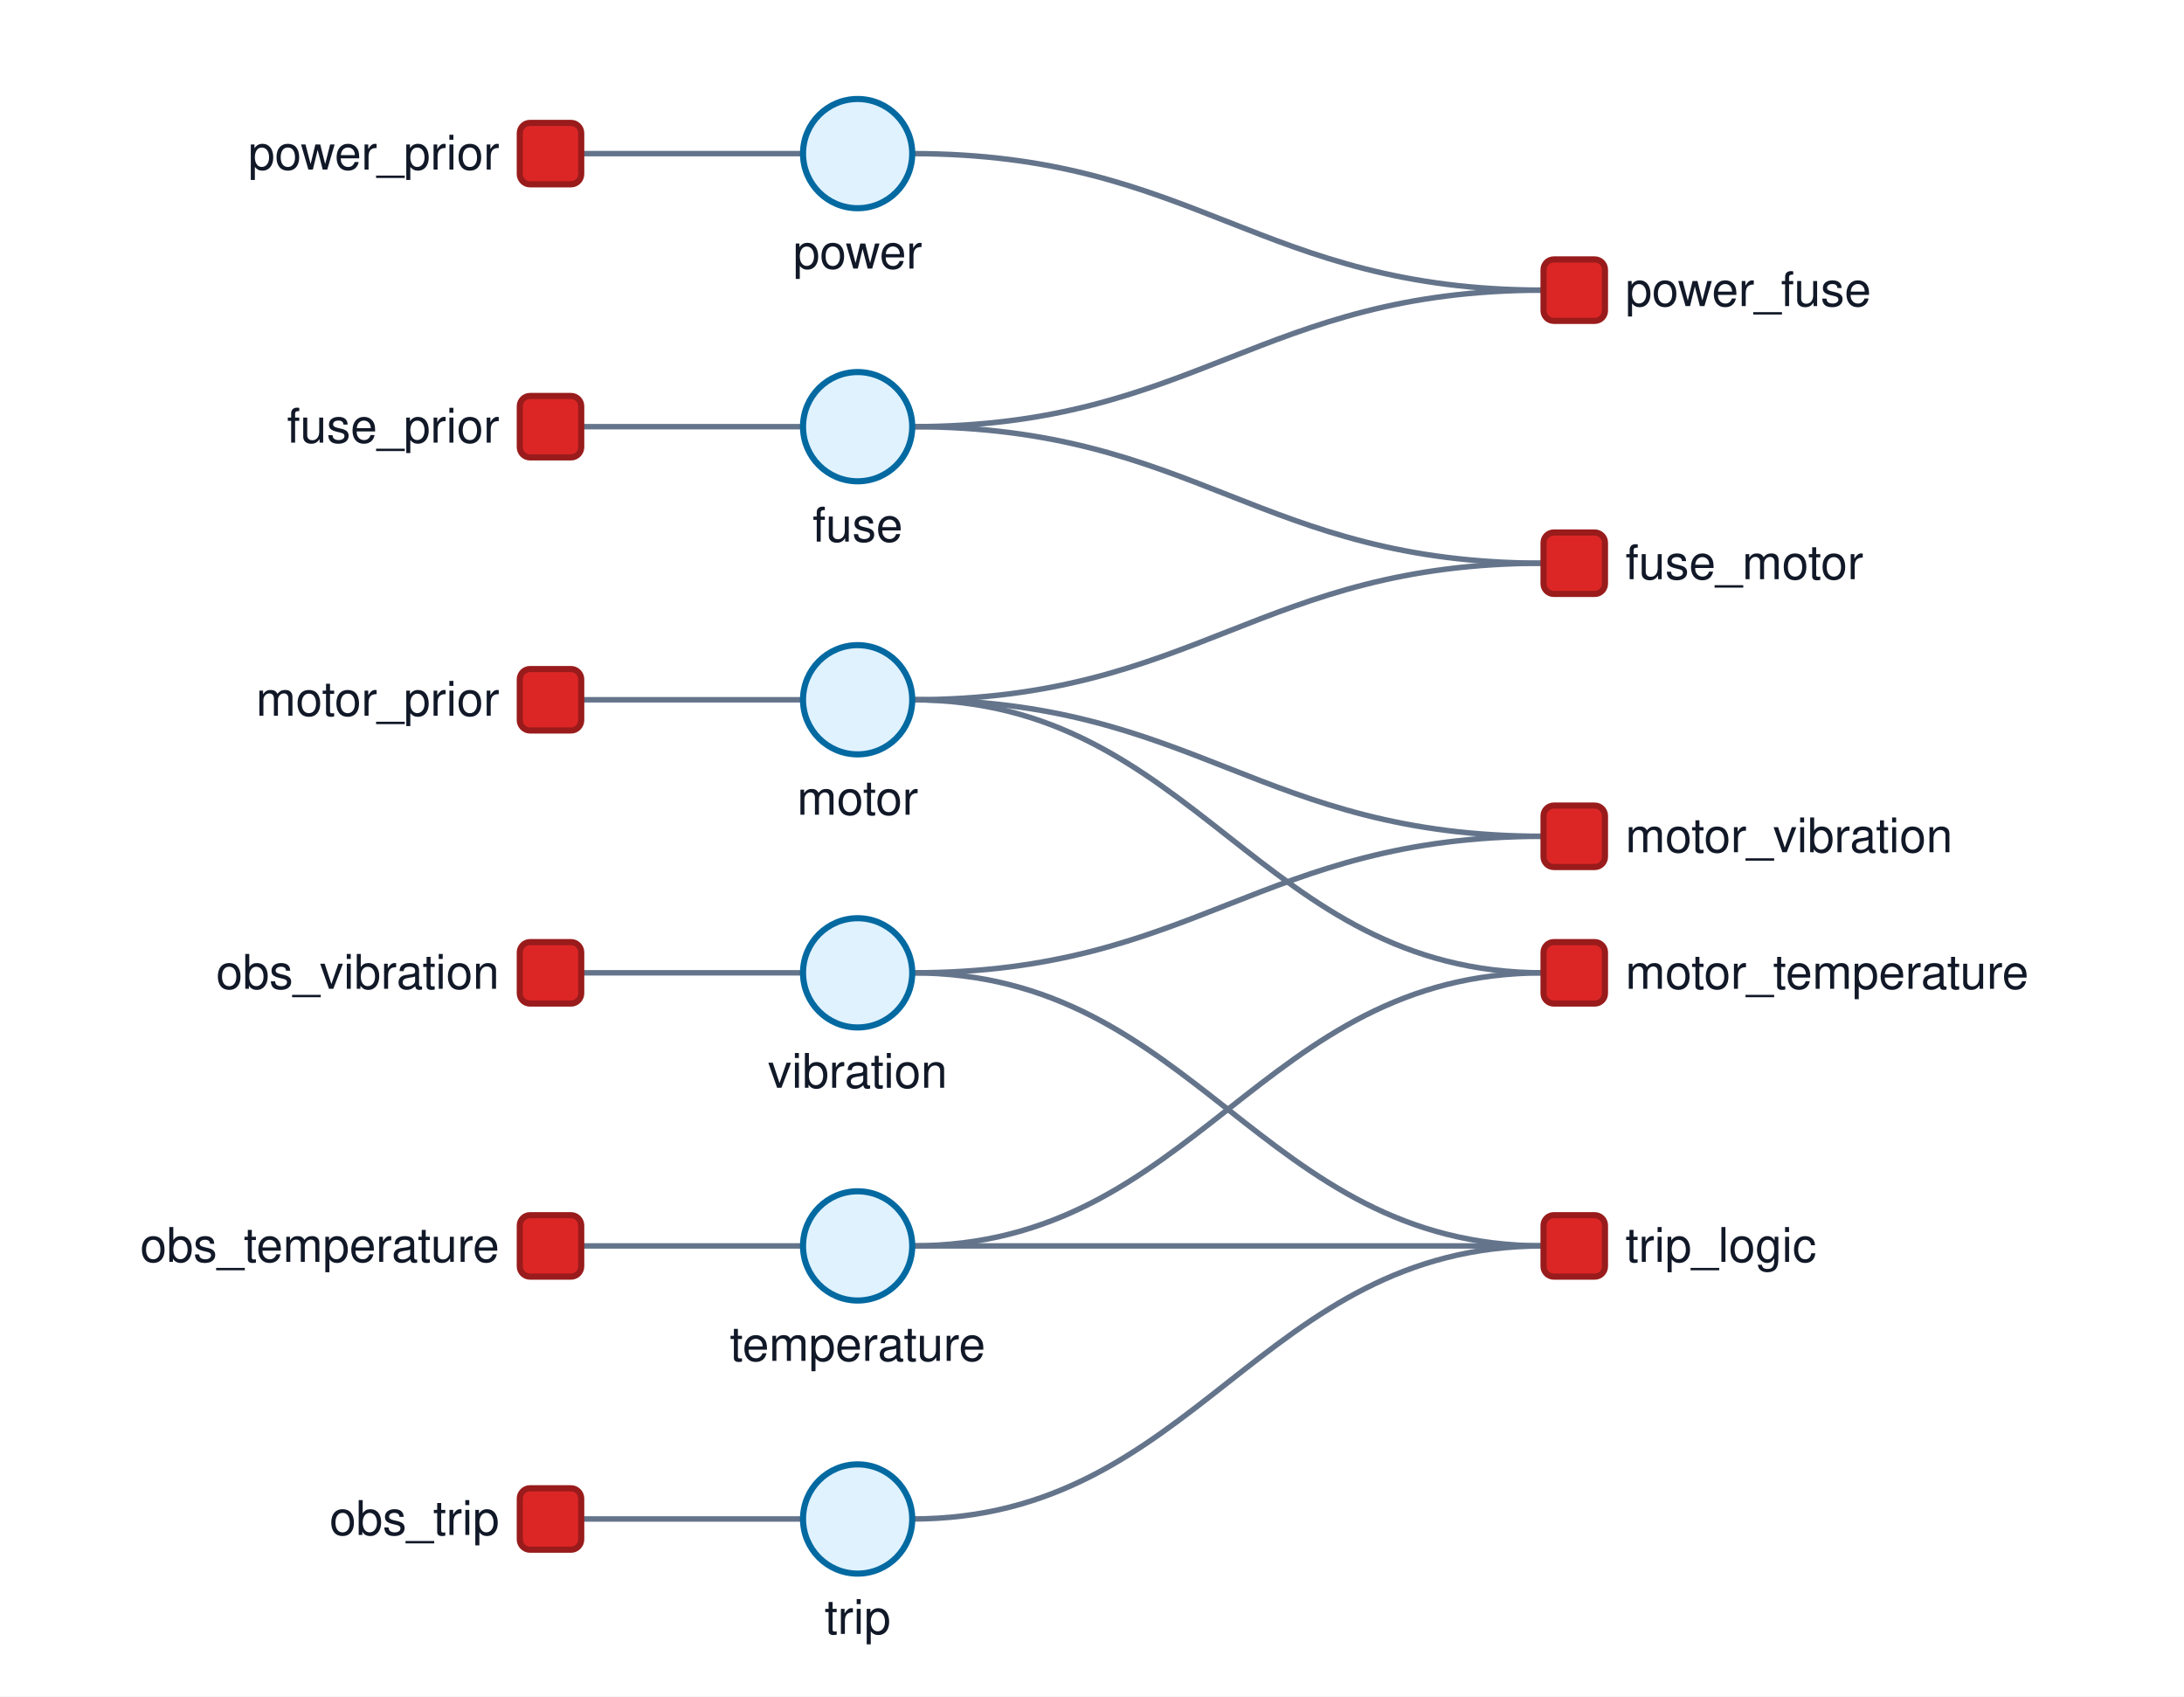
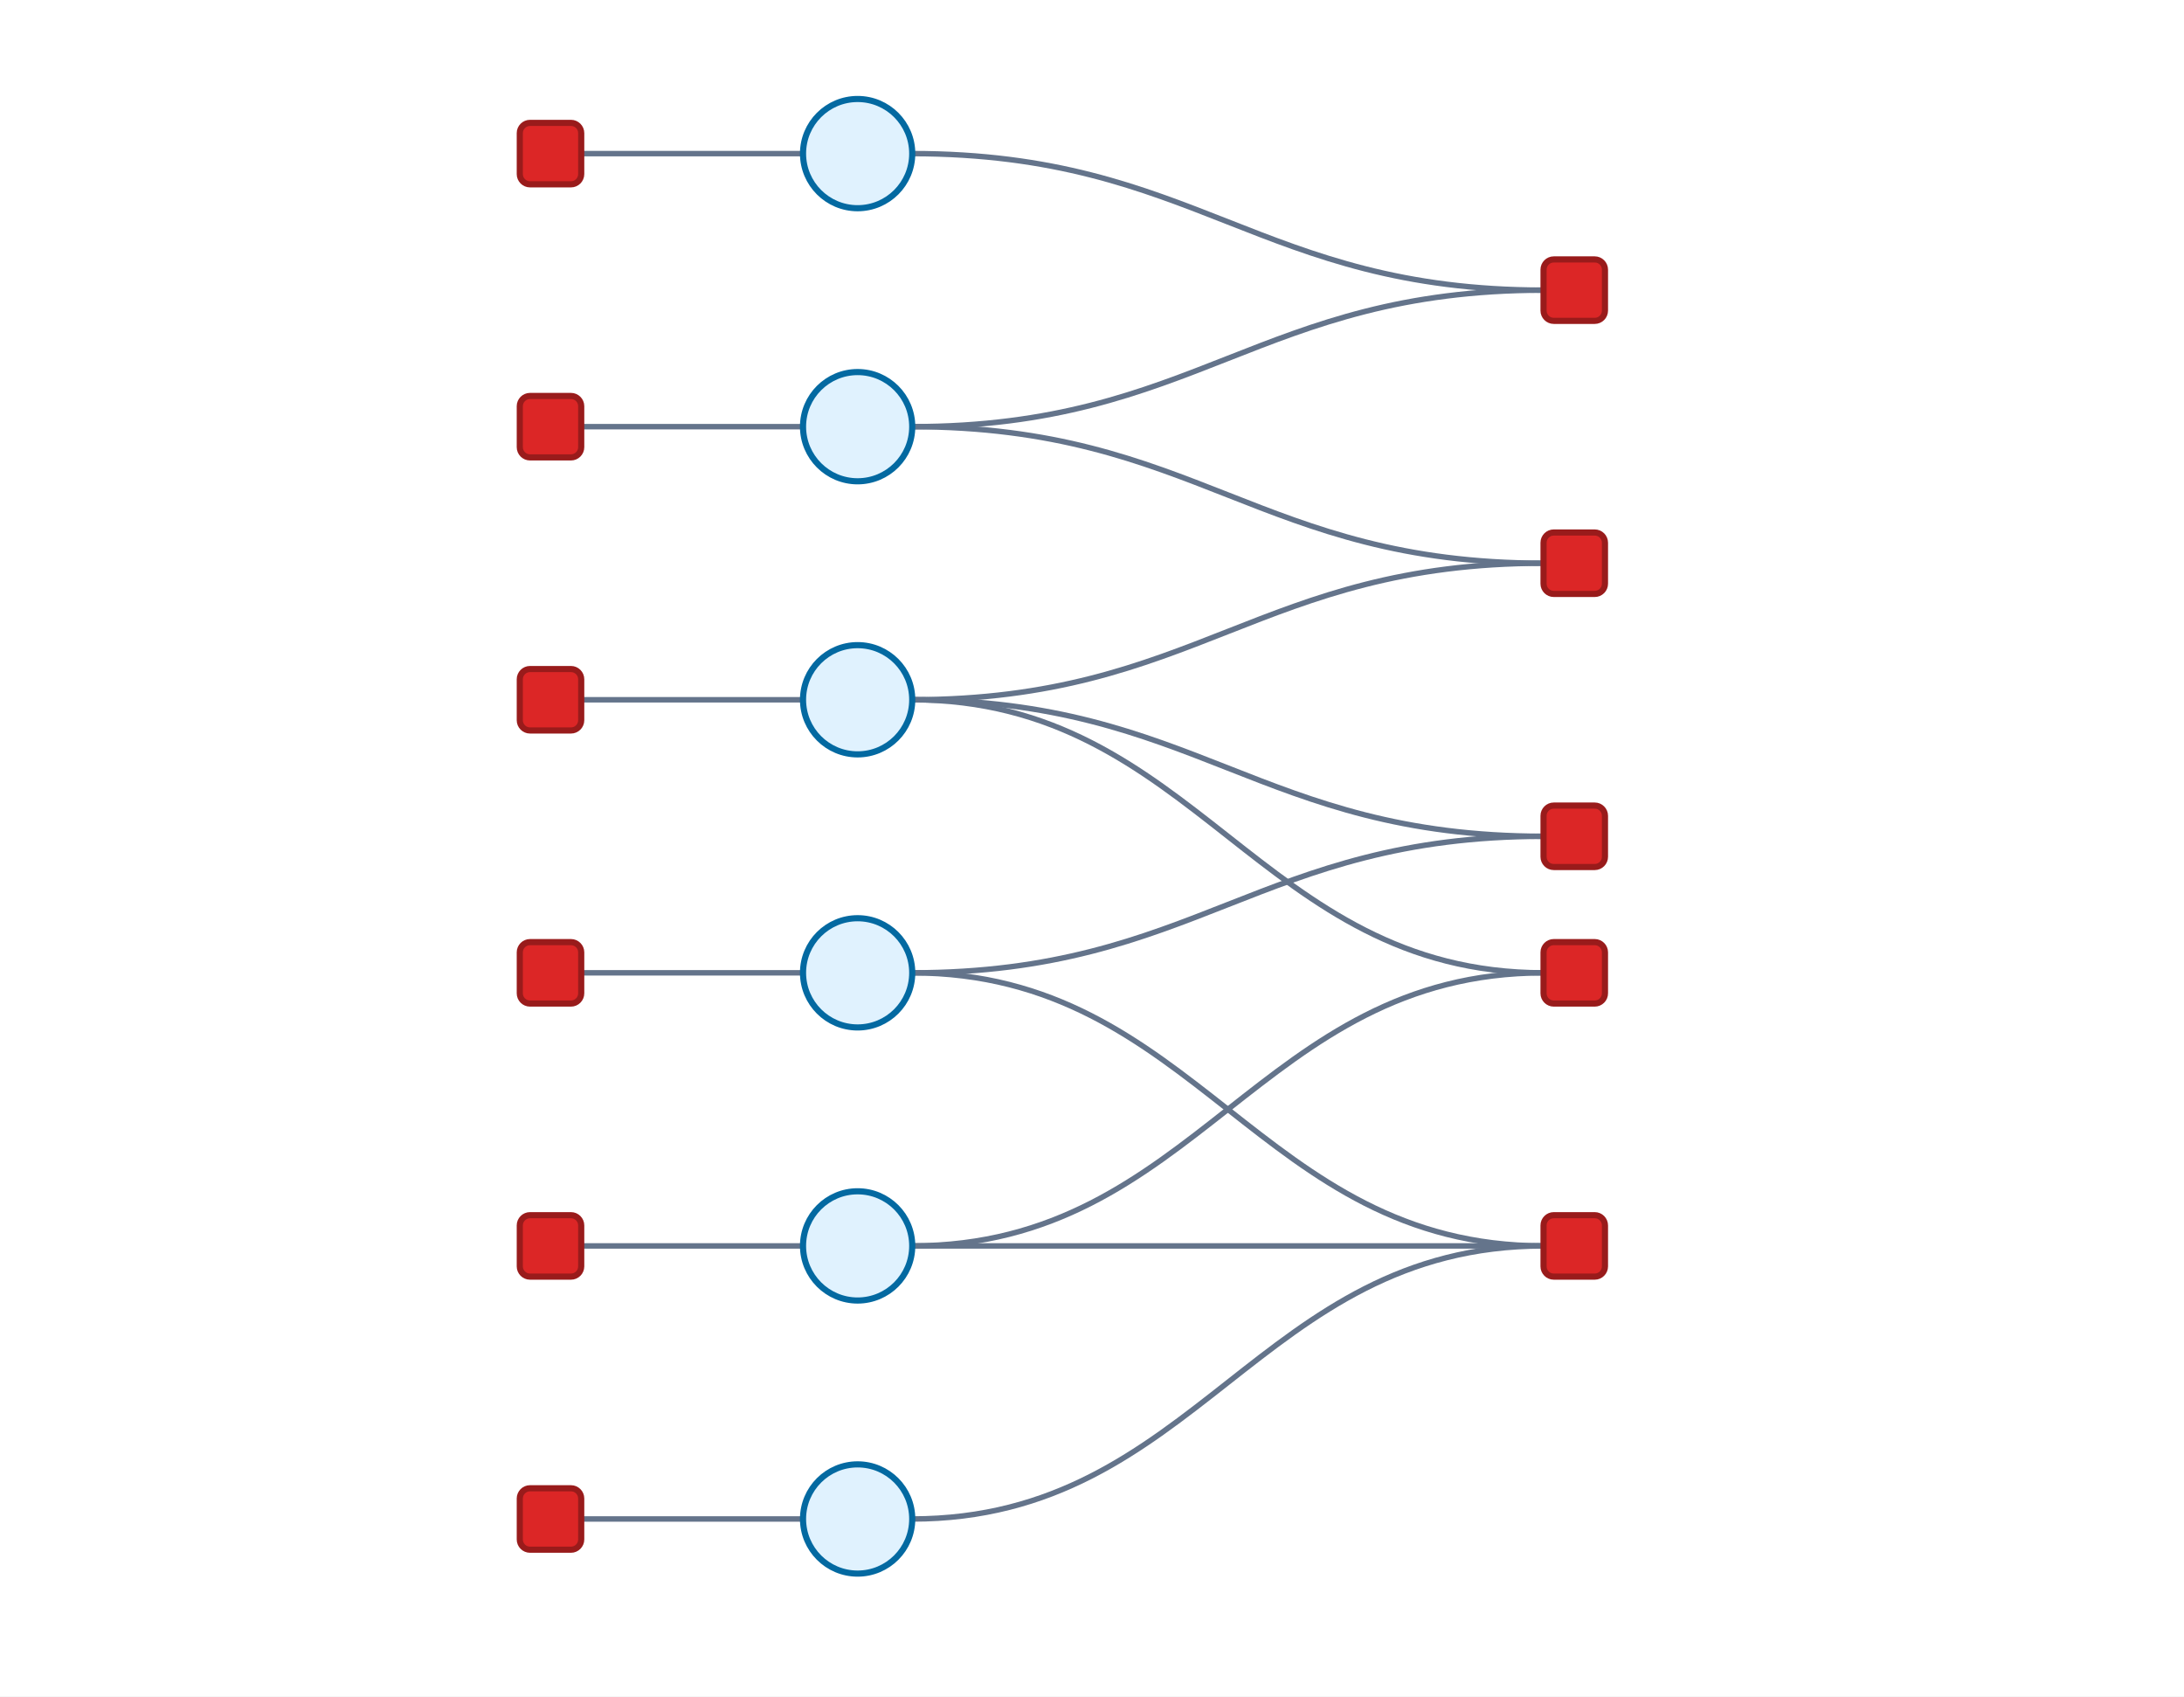
<svg xmlns="http://www.w3.org/2000/svg" width="640" height="497" viewBox="0 0 640 497">
  <style>
  .background { fill: #ffffff; }
  .edge {
    fill: none;
    stroke: #64748b;
    stroke-width: 1.6;
    stroke-opacity: 1.0;
  }
  .edge-hitbox {
    fill: none;
    stroke: #000000;
    stroke-width: 14;
    stroke-opacity: 0;
    pointer-events: stroke;
  }
  .variable {
    fill: #e0f2fe;
    stroke: #0369a1;
    stroke-width: 1.8;
  }
+   .variable-context { opacity: 0.38; }
  .factor {
    fill: #dc2626;
    stroke: #991b1b;
    stroke-width: 1.8;
  }
+   .factor-context { opacity: 0.42; }
  .edge-highlight { stroke-opacity: 1.0; }
  .edge-label {
    fill: #64748b;
    font-size: 12px;
-     paint-order: stroke;
+     text-anchor: middle;
+     dominant-baseline: middle;
+   }
+   .edge-label-background {
+     fill: #ffffff;
    stroke: #ffffff;
    stroke-linejoin: round;
-     stroke-width: 3px;
+     stroke-width: 4px;
+     font-size: 12px;
    text-anchor: middle;
    dominant-baseline: middle;
  }
  .label {
    fill: #111827;
    font-family: Helvetica, Arial, sans-serif;
    font-size: 14px;
    text-anchor: middle;
    dominant-baseline: middle;
  }
  .label-start { text-anchor: start; }
  .label-end { text-anchor: end; }
</style>
  <rect class="background" x="0" y="0" width="640" height="497" />
  <path class="edge" d="M 170.32 45.0 C 199.57 45.0, 206.07 45.0, 235.32 45.0" />
  <path class="edge-hitbox" d="M 170.32 45.0 C 199.57 45.0, 206.07 45.0, 235.32 45.0">
  </path>
  <path class="edge" d="M 267.32 45.0 C 350.57 45.0, 369.07 85.0, 452.32 85.0" />
  <path class="edge-hitbox" d="M 267.32 45.0 C 350.57 45.0, 369.07 85.0, 452.32 85.0">
  </path>
  <path class="edge" d="M 170.32 125.0 C 199.57 125.0, 206.07 125.0, 235.32 125.0" />
  <path class="edge-hitbox" d="M 170.32 125.0 C 199.57 125.0, 206.07 125.0, 235.32 125.0">
  </path>
  <path class="edge" d="M 267.32 125.0 C 350.57 125.0, 369.07 85.0, 452.32 85.0" />
  <path class="edge-hitbox" d="M 267.32 125.0 C 350.57 125.0, 369.07 85.0, 452.32 85.0">
  </path>
  <path class="edge" d="M 267.32 125.0 C 350.57 125.0, 369.07 165.0, 452.32 165.0" />
  <path class="edge-hitbox" d="M 267.32 125.0 C 350.57 125.0, 369.07 165.0, 452.32 165.0">
  </path>
  <path class="edge" d="M 170.32 205.0 C 199.57 205.0, 206.07 205.0, 235.32 205.0" />
  <path class="edge-hitbox" d="M 170.32 205.0 C 199.57 205.0, 206.07 205.0, 235.32 205.0">
  </path>
  <path class="edge" d="M 267.32 205.0 C 350.57 205.0, 369.07 165.0, 452.32 165.0" />
  <path class="edge-hitbox" d="M 267.32 205.0 C 350.57 205.0, 369.07 165.0, 452.32 165.0">
  </path>
  <path class="edge" d="M 267.32 205.0 C 350.57 205.0, 369.07 245.0, 452.32 245.0" />
  <path class="edge-hitbox" d="M 267.32 205.0 C 350.57 205.0, 369.07 245.0, 452.32 245.0">
  </path>
  <path class="edge" d="M 267.32 205.0 C 350.57 205.0, 369.07 285.0, 452.32 285.0" />
  <path class="edge-hitbox" d="M 267.32 205.0 C 350.57 205.0, 369.07 285.0, 452.32 285.0">
  </path>
  <path class="edge" d="M 267.32 285.0 C 350.57 285.0, 369.07 245.0, 452.32 245.0" />
  <path class="edge-hitbox" d="M 267.32 285.0 C 350.57 285.0, 369.07 245.0, 452.32 245.0">
  </path>
  <path class="edge" d="M 267.32 285.0 C 350.57 285.0, 369.07 365.0, 452.32 365.0" />
  <path class="edge-hitbox" d="M 267.32 285.0 C 350.57 285.0, 369.07 365.0, 452.32 365.0">
  </path>
  <path class="edge" d="M 170.32 285.0 C 199.57 285.0, 206.07 285.0, 235.32 285.0" />
  <path class="edge-hitbox" d="M 170.32 285.0 C 199.57 285.0, 206.07 285.0, 235.32 285.0">
  </path>
  <path class="edge" d="M 267.32 365.0 C 350.57 365.0, 369.07 285.0, 452.32 285.0" />
  <path class="edge-hitbox" d="M 267.32 365.0 C 350.57 365.0, 369.07 285.0, 452.32 285.0">
  </path>
  <path class="edge" d="M 267.32 365.0 C 350.57 365.0, 369.07 365.0, 452.32 365.0" />
  <path class="edge-hitbox" d="M 267.32 365.0 C 350.57 365.0, 369.07 365.0, 452.32 365.0">
  </path>
  <path class="edge" d="M 170.32 365.0 C 199.57 365.0, 206.07 365.0, 235.32 365.0" />
  <path class="edge-hitbox" d="M 170.32 365.0 C 199.57 365.0, 206.07 365.0, 235.32 365.0">
  </path>
  <path class="edge" d="M 267.32 445.0 C 350.57 445.0, 369.07 365.0, 452.32 365.0" />
  <path class="edge-hitbox" d="M 267.32 445.0 C 350.57 445.0, 369.07 365.0, 452.32 365.0">
  </path>
  <path class="edge" d="M 170.32 445.0 C 199.57 445.0, 206.07 445.0, 235.32 445.0" />
  <path class="edge-hitbox" d="M 170.32 445.0 C 199.57 445.0, 206.07 445.0, 235.32 445.0">
  </path>
  <circle class="variable" cx="251.32" cy="45.0" r="16">
  </circle>
-   <text class="label" x="251.32" y="74.0">power</text>
+   <text class="label" x="251.32" y="74.0" />
  <circle class="variable" cx="251.32" cy="125.0" r="16">
  </circle>
-   <text class="label" x="251.32" y="154.0">fuse</text>
+   <text class="label" x="251.32" y="154.0" />
  <circle class="variable" cx="251.32" cy="205.0" r="16">
  </circle>
-   <text class="label" x="251.32" y="234.0">motor</text>
+   <text class="label" x="251.32" y="234.0" />
  <circle class="variable" cx="251.32" cy="285.0" r="16">
  </circle>
-   <text class="label" x="251.32" y="314.0">vibration</text>
+   <text class="label" x="251.32" y="314.0" />
  <circle class="variable" cx="251.32" cy="365.0" r="16">
  </circle>
-   <text class="label" x="251.32" y="394.0">temperature</text>
+   <text class="label" x="251.32" y="394.0" />
  <circle class="variable" cx="251.32" cy="445.0" r="16">
  </circle>
-   <text class="label" x="251.32" y="474.0">trip</text>
+   <text class="label" x="251.32" y="474.0" />
  <rect class="factor" x="152.32" y="36.0" width="18" height="18" rx="3">
  </rect>
-   <text class="label label-end" x="146.32" y="45.0">power_prior</text>
+   <text class="label label-end" x="146.32" y="45.0" />
  <rect class="factor" x="152.32" y="116.0" width="18" height="18" rx="3">
  </rect>
-   <text class="label label-end" x="146.32" y="125.0">fuse_prior</text>
+   <text class="label label-end" x="146.32" y="125.0" />
  <rect class="factor" x="152.32" y="196.0" width="18" height="18" rx="3">
  </rect>
-   <text class="label label-end" x="146.32" y="205.0">motor_prior</text>
+   <text class="label label-end" x="146.32" y="205.0" />
  <rect class="factor" x="452.32" y="76.0" width="18" height="18" rx="3">
  </rect>
-   <text class="label label-start" x="476.32" y="85.0">power_fuse</text>
+   <text class="label label-start" x="476.32" y="85.0" />
  <rect class="factor" x="452.32" y="156.0" width="18" height="18" rx="3">
  </rect>
-   <text class="label label-start" x="476.32" y="165.0">fuse_motor</text>
+   <text class="label label-start" x="476.32" y="165.0" />
  <rect class="factor" x="452.32" y="236.0" width="18" height="18" rx="3">
  </rect>
-   <text class="label label-start" x="476.32" y="245.0">motor_vibration</text>
+   <text class="label label-start" x="476.32" y="245.0" />
  <rect class="factor" x="452.32" y="276.0" width="18" height="18" rx="3">
  </rect>
-   <text class="label label-start" x="476.32" y="285.0">motor_temperature</text>
+   <text class="label label-start" x="476.32" y="285.0" />
  <rect class="factor" x="452.32" y="356.0" width="18" height="18" rx="3">
  </rect>
-   <text class="label label-start" x="476.32" y="365.0">trip_logic</text>
+   <text class="label label-start" x="476.32" y="365.0" />
  <rect class="factor" x="152.32" y="276.0" width="18" height="18" rx="3">
  </rect>
-   <text class="label label-end" x="146.32" y="285.0">obs_vibration</text>
+   <text class="label label-end" x="146.32" y="285.0" />
  <rect class="factor" x="152.32" y="356.0" width="18" height="18" rx="3">
  </rect>
-   <text class="label label-end" x="146.32" y="365.0">obs_temperature</text>
+   <text class="label label-end" x="146.32" y="365.0" />
  <rect class="factor" x="152.32" y="436.0" width="18" height="18" rx="3">
  </rect>
-   <text class="label label-end" x="146.32" y="445.0">obs_trip</text>
+   <text class="label label-end" x="146.32" y="445.0" />
</svg>
